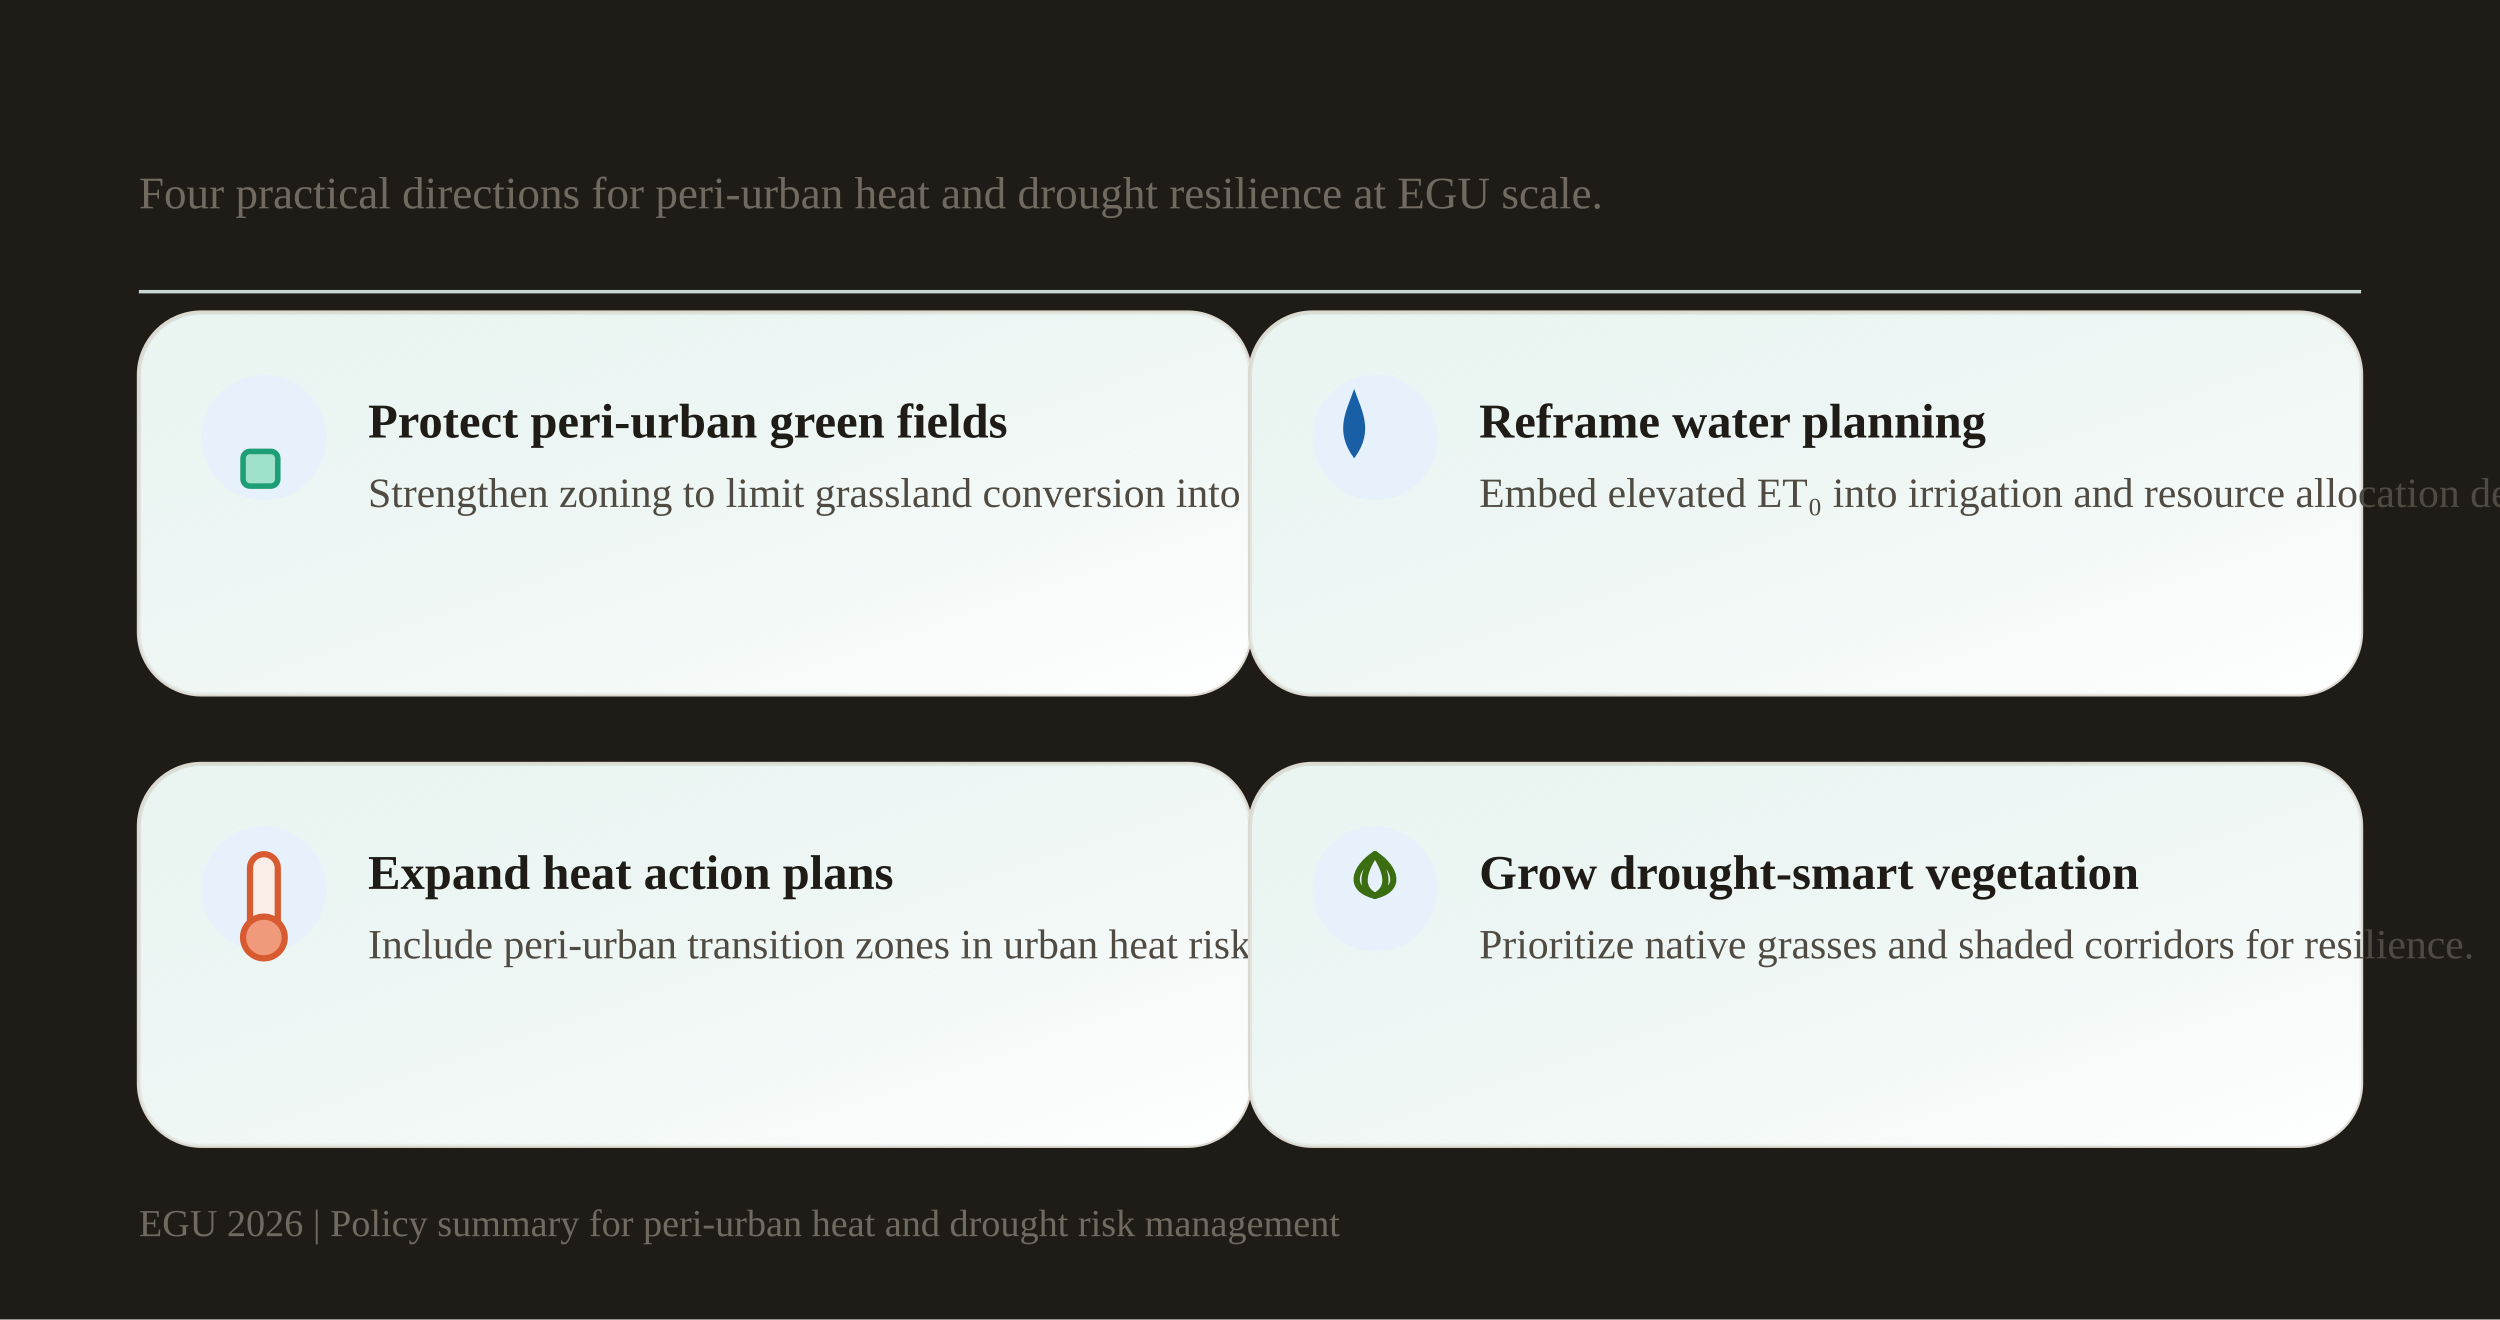
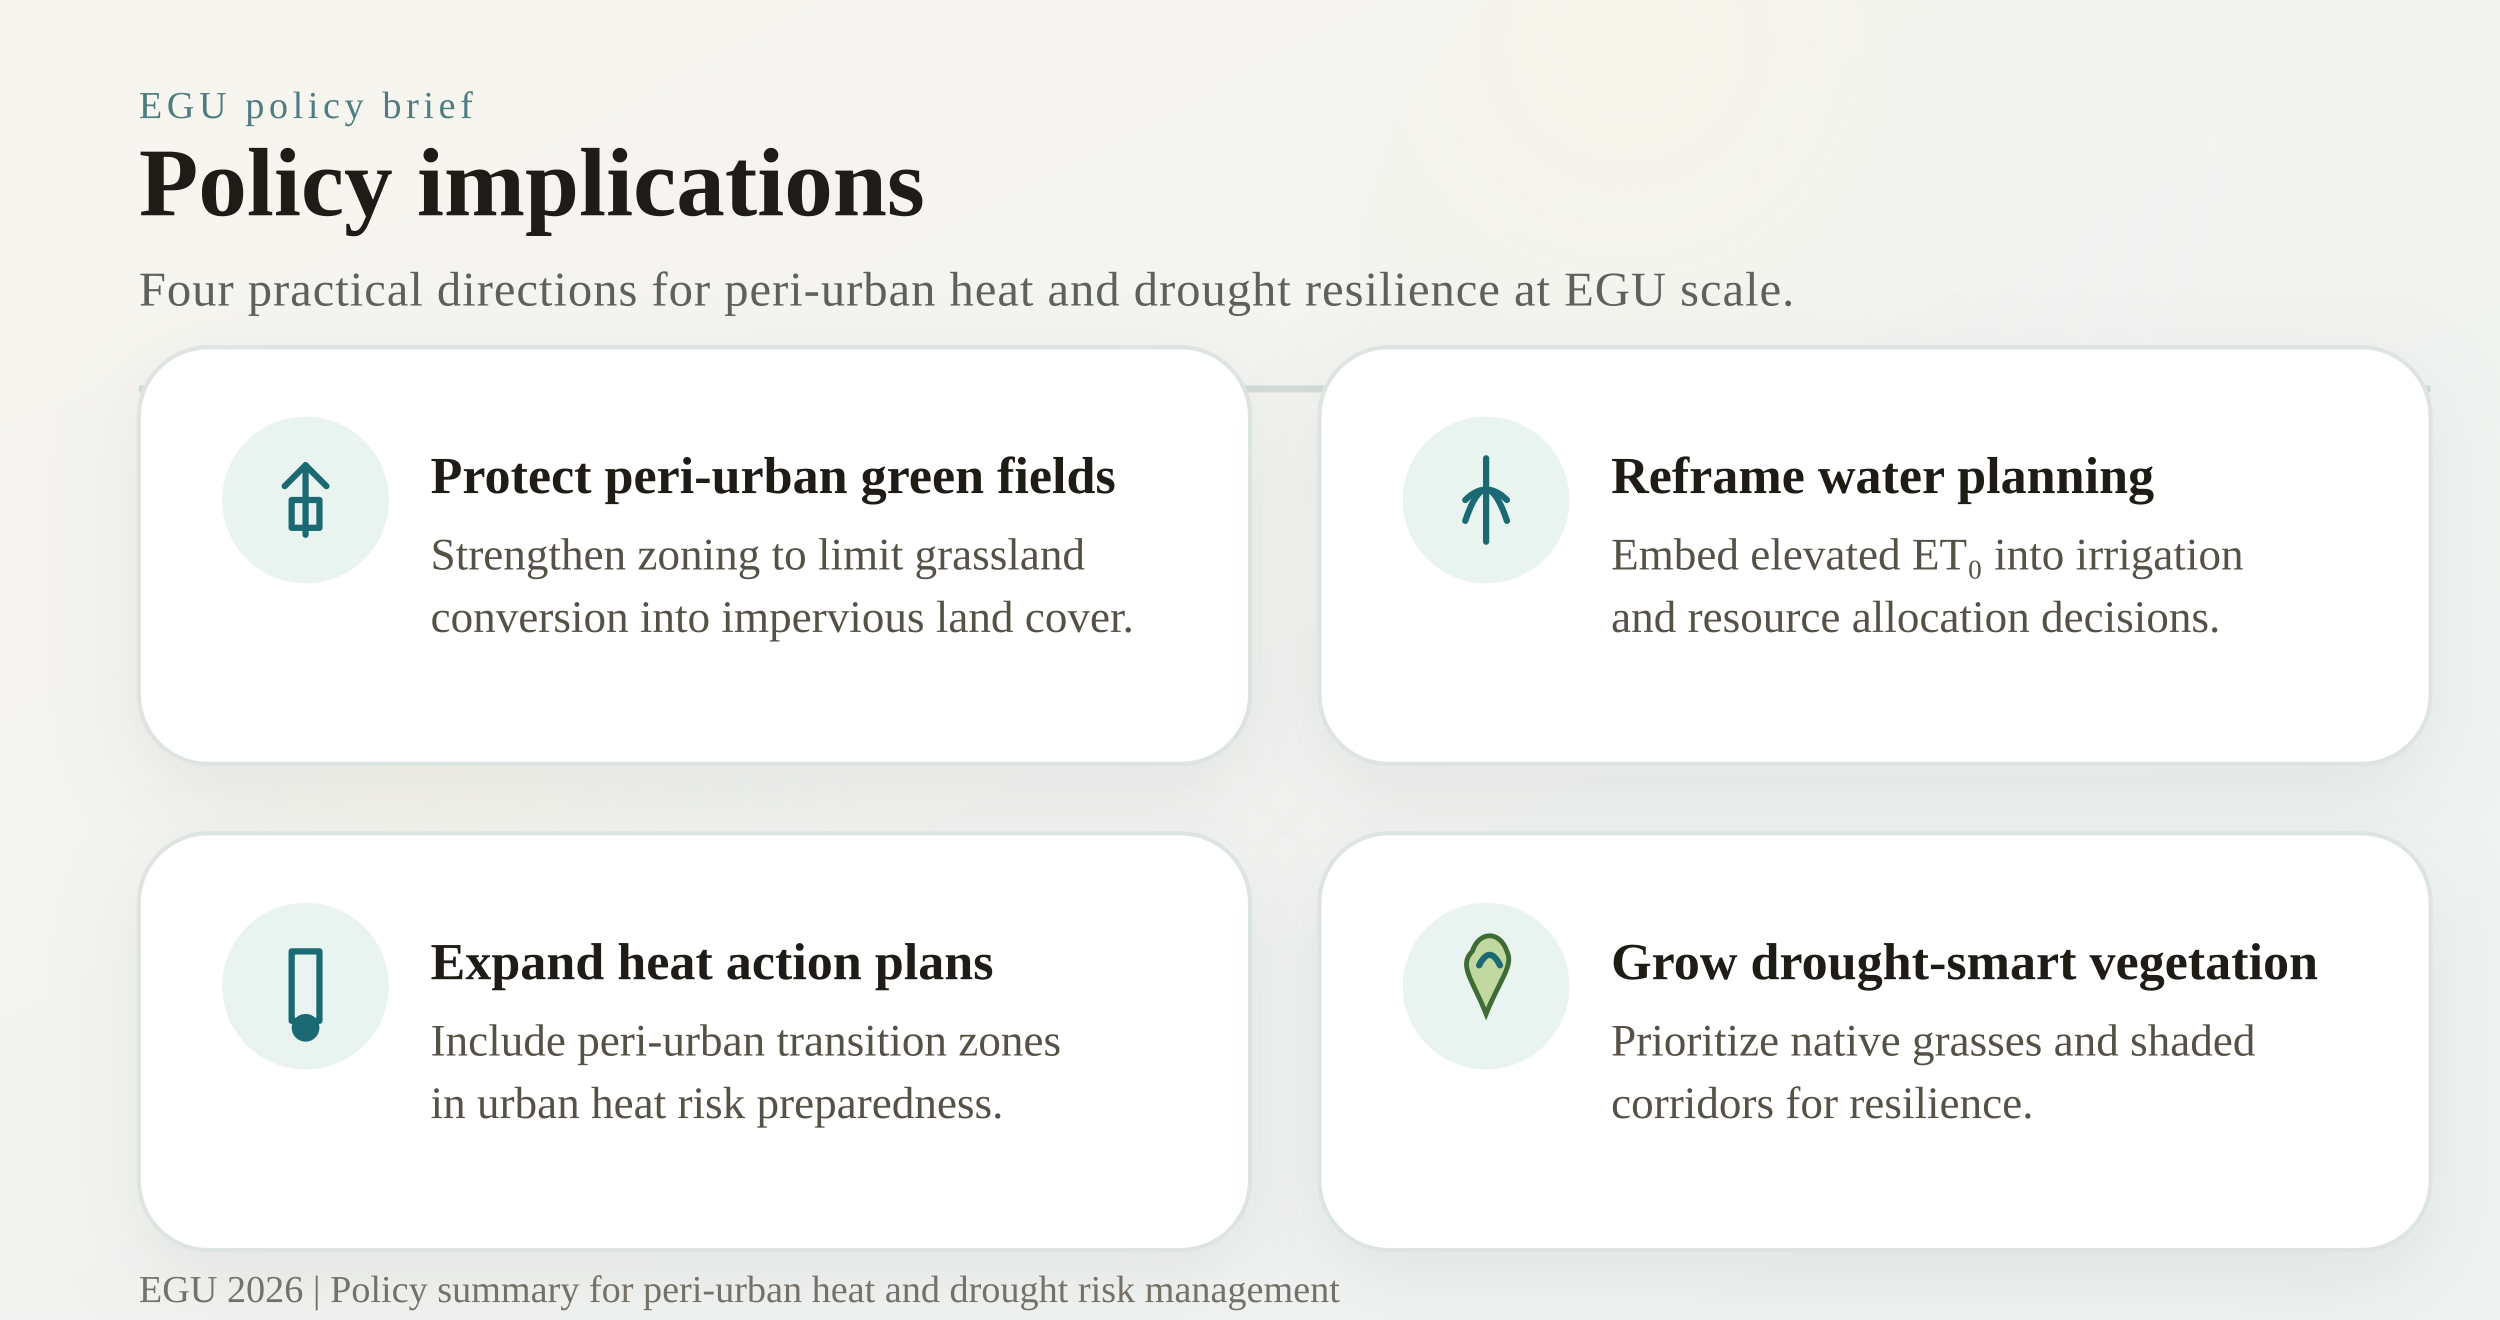
<svg xmlns="http://www.w3.org/2000/svg" width="100%" viewBox="0 0 720 380" role="img">
  <defs>
    <linearGradient id="bgGrad" x1="0" y1="0" x2="1" y2="1">
-       <stop offset="0%" stop-color="#fbfaf7" />
-       <stop offset="100%" stop-color="#f2eee6" />
+       <stop offset="0%" stop-color="#f7f5f0" />
+       <stop offset="100%" stop-color="#eef2f1" />
    </linearGradient>
-     <linearGradient id="cardGlow" x1="0" y1="0" x2="1" y2="1">
-       <stop offset="0%" stop-color="rgba(209, 232, 226, 0.45)" />
-       <stop offset="100%" stop-color="rgba(255, 255, 255, 0.95)" />
-     </linearGradient>
+     <radialGradient id="highlight" cx="0.3" cy="0.2" r="0.7">
+       <stop offset="0%" stop-color="#f8f5e9" stop-opacity="0.95" />
+       <stop offset="100%" stop-color="#eef2f1" stop-opacity="0" />
+     </radialGradient>
+     <filter id="softShadow" x="-20%" y="-20%" width="140%" height="140%">
+       <feDropShadow dx="0" dy="8" stdDeviation="12" flood-color="#9ea8ab" flood-opacity="0.18" />
+     </filter>
    <style>
-       .body { font-family: Georgia, serif; fill: #1f1c17; }
-       .title { font-size: 26px; font-weight: 700; fill: #1f1c17; }
-       .subtitle { font-size: 13px; fill: #706a61; }
-       .card { fill: #ffffff; stroke: #ddd8cf; stroke-width: 1.2; rx: 18; }
-       .card-title { font-size: 14px; font-weight: 600; fill: #1f1c17; }
-       .card-text { font-size: 12px; fill: #4f4a42; }
-       .accent { fill: #185fa5; }
-       .accent-soft { fill: #e6f1fb; }
-       .accent-green { fill: #1d9e75; }
-       .icon-stroke { fill: none; stroke-width: 1.8; stroke-linecap: round; stroke-linejoin: round; }
-       .note { font-size: 11px; fill: #706a61; }
+       .body { font-family: 'Inter', system-ui, sans-serif; }
+       .background { fill: url(#bgGrad); }
+       .glow { fill: url(#highlight); }
+       .title { font-size: 28px; font-weight: 700; fill: #1f1c17; }
+       .subtitle { font-size: 14px; fill: #5d615b; letter-spacing: 0.02em; }
+       .section-line { stroke: #8fa9a5; stroke-width: 2; opacity: 0.32; }
+       .card { fill: #ffffff; stroke: #dde4e1; stroke-width: 1.2; rx: 20; filter: url(#softShadow); }
+       .card-title { font-size: 15px; font-weight: 700; fill: #1f1c17; }
+       .card-text { font-size: 13px; fill: #565147; line-height: 1.4; }
+       .icon-circle { fill: #e9f4f1; }
+       .icon-accent { fill: #1b6a73; }
+       .icon-line { fill: none; stroke: #1b6a73; stroke-width: 1.8; stroke-linecap: round; stroke-linejoin: round; }
+       .accent-label { font-size: 11px; fill: #4e7c7f; text-transform: uppercase; letter-spacing: 0.12em; }
+       .note { font-size: 11px; fill: #757169; }
    </style>
  </defs>
-   <rect width="100%" height="100%" class="body" fill="url(#bgGrad)" />
-   <g transform="translate(40, 30)">
-     <text class="title">Policy implications</text>
-     <text class="subtitle" y="30">Four practical directions for peri-urban heat and drought resilience at EGU scale.</text>
-     <line x1="0" y1="54" x2="640" y2="54" stroke="#c8d8d4" stroke-width="1" />
+   <rect width="100%" height="100%" class="background" />
+   <circle cx="520" cy="90" r="130" class="glow" />
+   <circle cx="160" cy="260" r="90" class="glow" />
+   <g transform="translate(40, 34)">
+     <text class="accent-label">EGU policy brief</text>
+     <text class="title" y="28">Policy implications</text>
+     <text class="subtitle" y="54">Four practical directions for peri-urban heat and drought resilience at EGU scale.</text>
+     <line class="section-line" x1="0" y1="78" x2="660" y2="78" />
  </g>
-   <g transform="translate(40, 90)">
-     <rect x="0" y="0" width="320" height="110" class="card" />
-     <rect x="0" y="0" width="320" height="110" rx="18" fill="url(#cardGlow)" />
-     <g transform="translate(18, 18)">
-       <circle cx="18" cy="18" r="18" class="accent-soft" />
-       <path d="M18 6 L28 16 L28 32 H8 V16 Z" class="icon-stroke accent-green" />
-       <rect x="12" y="22" width="10" height="10" rx="2" fill="#9fe1cb" stroke="#1d9e75" stroke-width="1.6" />
-       <text class="card-title" x="48" y="18">Protect peri-urban green fields</text>
-       <text class="card-text" x="48" y="38">Strengthen zoning to limit grassland conversion into impervious land cover.</text>
+   <g transform="translate(40, 100)">
+     <rect x="0" y="0" width="320" height="120" class="card" />
+     <g transform="translate(24, 20)">
+       <circle cx="24" cy="24" r="24" class="icon-circle" />
+       <path d="M20 24 L28 24 L28 32 L20 32 Z" class="icon-line" />
+       <path d="M24 14 L24 34" class="icon-line" />
+       <path d="M18 20 L24 14 L30 20" class="icon-line" />
+       <text class="card-title" x="60" y="22">Protect peri-urban green fields</text>
+       <text class="card-text" x="60" y="44">
+         <tspan x="60" dy="0">Strengthen zoning to limit grassland</tspan>
+         <tspan x="60" dy="18">conversion into impervious land cover.</tspan>
+       </text>
    </g>
  </g>
-   <g transform="translate(360, 90)">
-     <rect x="0" y="0" width="320" height="110" class="card" />
-     <rect x="0" y="0" width="320" height="110" rx="18" fill="url(#cardGlow)" />
-     <g transform="translate(18, 18)">
-       <circle cx="18" cy="18" r="18" class="accent-soft" />
-       <path d="M12 4 C10 10, 6 16, 12 24 C18 16, 14 10, 12 4 Z" class="accent" />
-       <path d="M12 24 C14 22, 16 18, 16 14" class="icon-stroke accent" />
-       <text class="card-title" x="48" y="18">Reframe water planning</text>
-       <text class="card-text" x="48" y="38">Embed elevated ET₀ into irrigation and resource allocation decisions.</text>
+   <g transform="translate(380, 100)">
+     <rect x="0" y="0" width="320" height="120" class="card" />
+     <g transform="translate(24, 20)">
+       <circle cx="24" cy="24" r="24" class="icon-circle" />
+       <path d="M18 30 C22 18, 26 18, 30 30" class="icon-line" />
+       <path d="M18 24 C22 20, 26 20, 30 24" class="icon-line" />
+       <path d="M24 12 L24 36" class="icon-line" />
+       <text class="card-title" x="60" y="22">Reframe water planning</text>
+       <text class="card-text" x="60" y="44">
+         <tspan x="60" dy="0">Embed elevated ET₀ into irrigation</tspan>
+         <tspan x="60" dy="18">and resource allocation decisions.</tspan>
+       </text>
    </g>
  </g>
-   <g transform="translate(40, 220)">
-     <rect x="0" y="0" width="320" height="110" class="card" />
-     <rect x="0" y="0" width="320" height="110" rx="18" fill="url(#cardGlow)" />
-     <g transform="translate(18, 18)">
-       <circle cx="18" cy="18" r="18" class="accent-soft" />
-       <rect x="14" y="8" width="8" height="24" rx="4" fill="#faece7" stroke="#d85a30" stroke-width="1.8" />
-       <circle cx="18" cy="32" r="6" fill="#f0997b" stroke="#d85a30" stroke-width="1.8" />
-       <text class="card-title" x="48" y="18">Expand heat action plans</text>
-       <text class="card-text" x="48" y="38">Include peri-urban transition zones in urban heat risk preparedness.</text>
+   <g transform="translate(40, 240)">
+     <rect x="0" y="0" width="320" height="120" class="card" />
+     <g transform="translate(24, 20)">
+       <circle cx="24" cy="24" r="24" class="icon-circle" />
+       <path d="M20 14 L28 14 L28 34 L20 34 Z" class="icon-line" />
+       <circle cx="24" cy="36" r="4" class="icon-accent" />
+       <text class="card-title" x="60" y="22">Expand heat action plans</text>
+       <text class="card-text" x="60" y="44">
+         <tspan x="60" dy="0">Include peri-urban transition zones</tspan>
+         <tspan x="60" dy="18">in urban heat risk preparedness.</tspan>
+       </text>
    </g>
  </g>
-   <g transform="translate(360, 220)">
-     <rect x="0" y="0" width="320" height="110" class="card" />
-     <rect x="0" y="0" width="320" height="110" rx="18" fill="url(#cardGlow)" />
-     <g transform="translate(18, 18)">
-       <circle cx="18" cy="18" r="18" class="accent-soft" />
-       <path d="M18 8 C12 12, 10 18, 18 20 C14 18, 14 14, 18 8 Z" fill="#c0dd97" stroke="#3b6d11" class="icon-stroke" />
-       <path d="M18 8 C24 12, 26 18, 18 20 C22 18, 22 14, 18 8 Z" fill="#eaf3de" stroke="#3b6d11" class="icon-stroke" />
-       <text class="card-title" x="48" y="18">Grow drought-smart vegetation</text>
-       <text class="card-text" x="48" y="38">Prioritize native grasses and shaded corridors for resilience.</text>
+   <g transform="translate(380, 240)">
+     <rect x="0" y="0" width="320" height="120" class="card" />
+     <g transform="translate(24, 20)">
+       <circle cx="24" cy="24" r="24" class="icon-circle" />
+       <path d="M20 14 C22 8, 28 8, 30 14 C32 18, 28 22, 24 32 C20 22, 16 18, 20 14 Z" fill="#c1d9a0" stroke="#3f6b35" stroke-width="1.4" />
+       <path d="M22 18 C24 14, 26 14, 28 18" class="icon-line" />
+       <text class="card-title" x="60" y="22">Grow drought-smart vegetation</text>
+       <text class="card-text" x="60" y="44">
+         <tspan x="60" dy="0">Prioritize native grasses and shaded</tspan>
+         <tspan x="60" dy="18">corridors for resilience.</tspan>
+       </text>
    </g>
  </g>
-   <text class="note" x="40" y="356">EGU 2026 | Policy summary for peri-urban heat and drought risk management</text>
+   <text class="note" x="40" y="375">EGU 2026 | Policy summary for peri-urban heat and drought risk management</text>
</svg>
